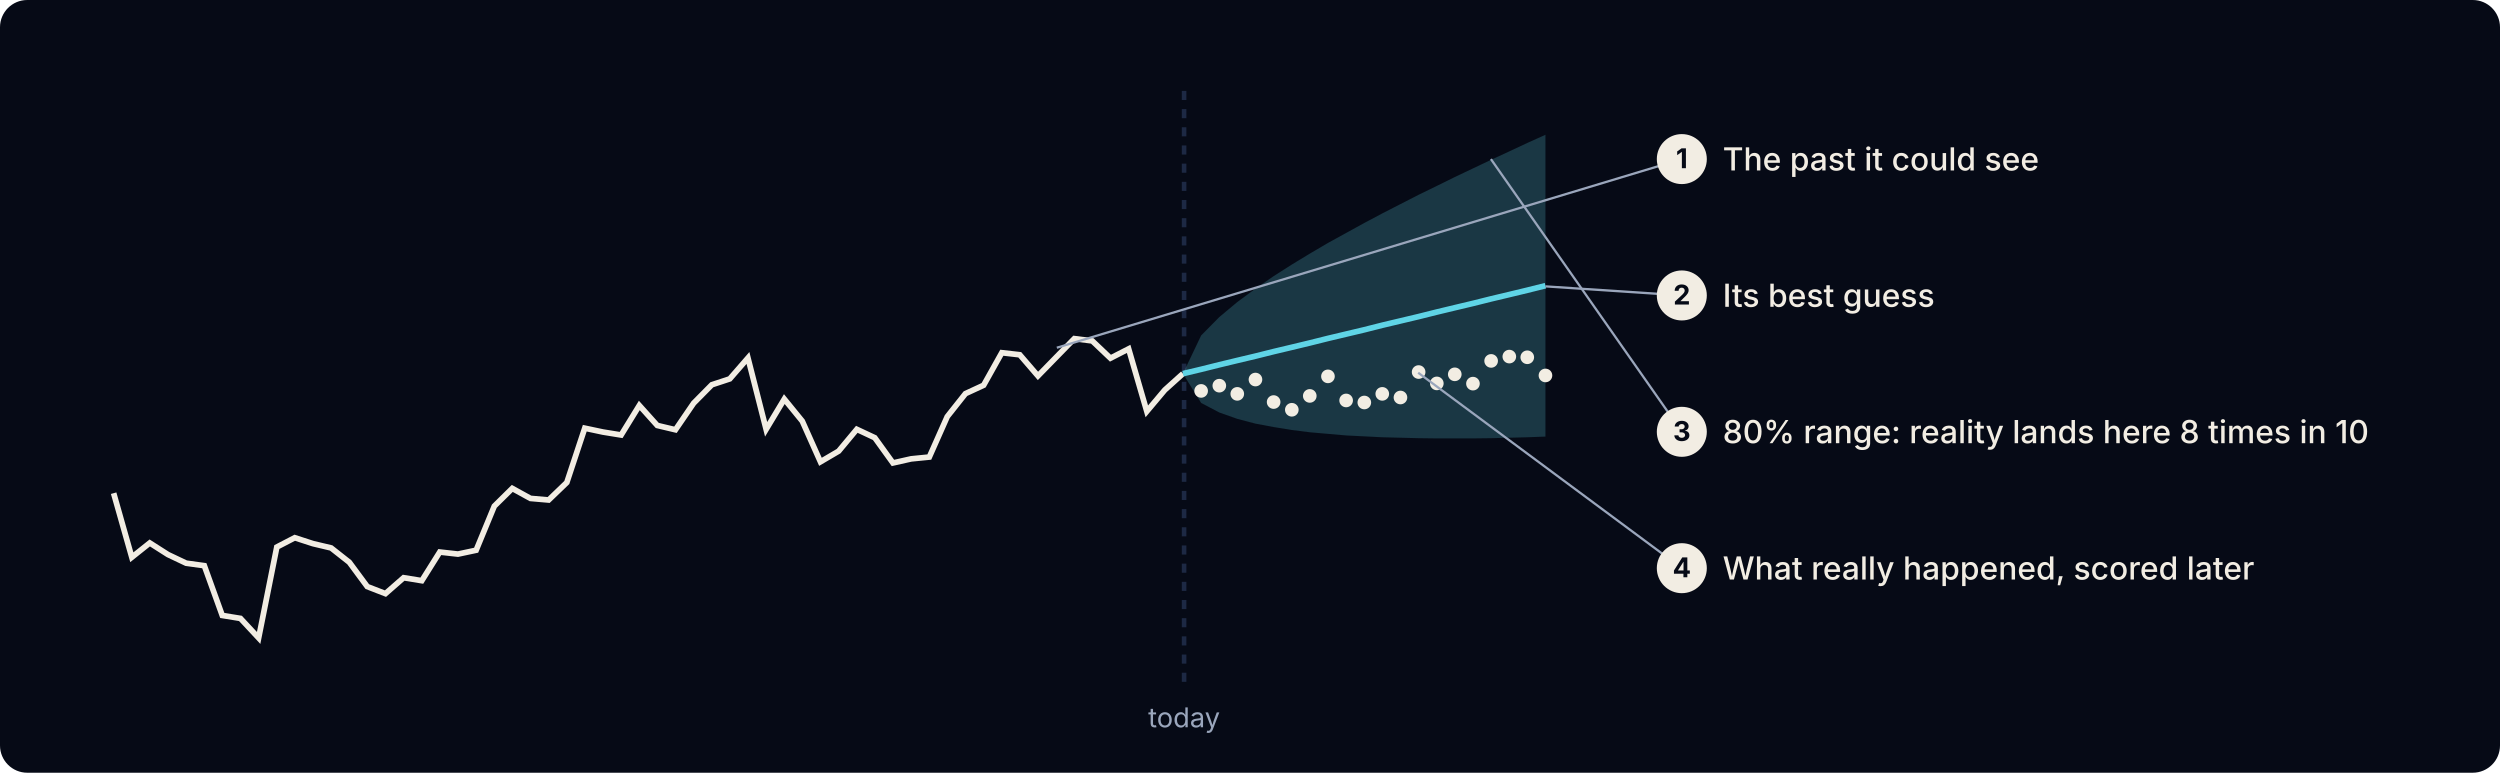
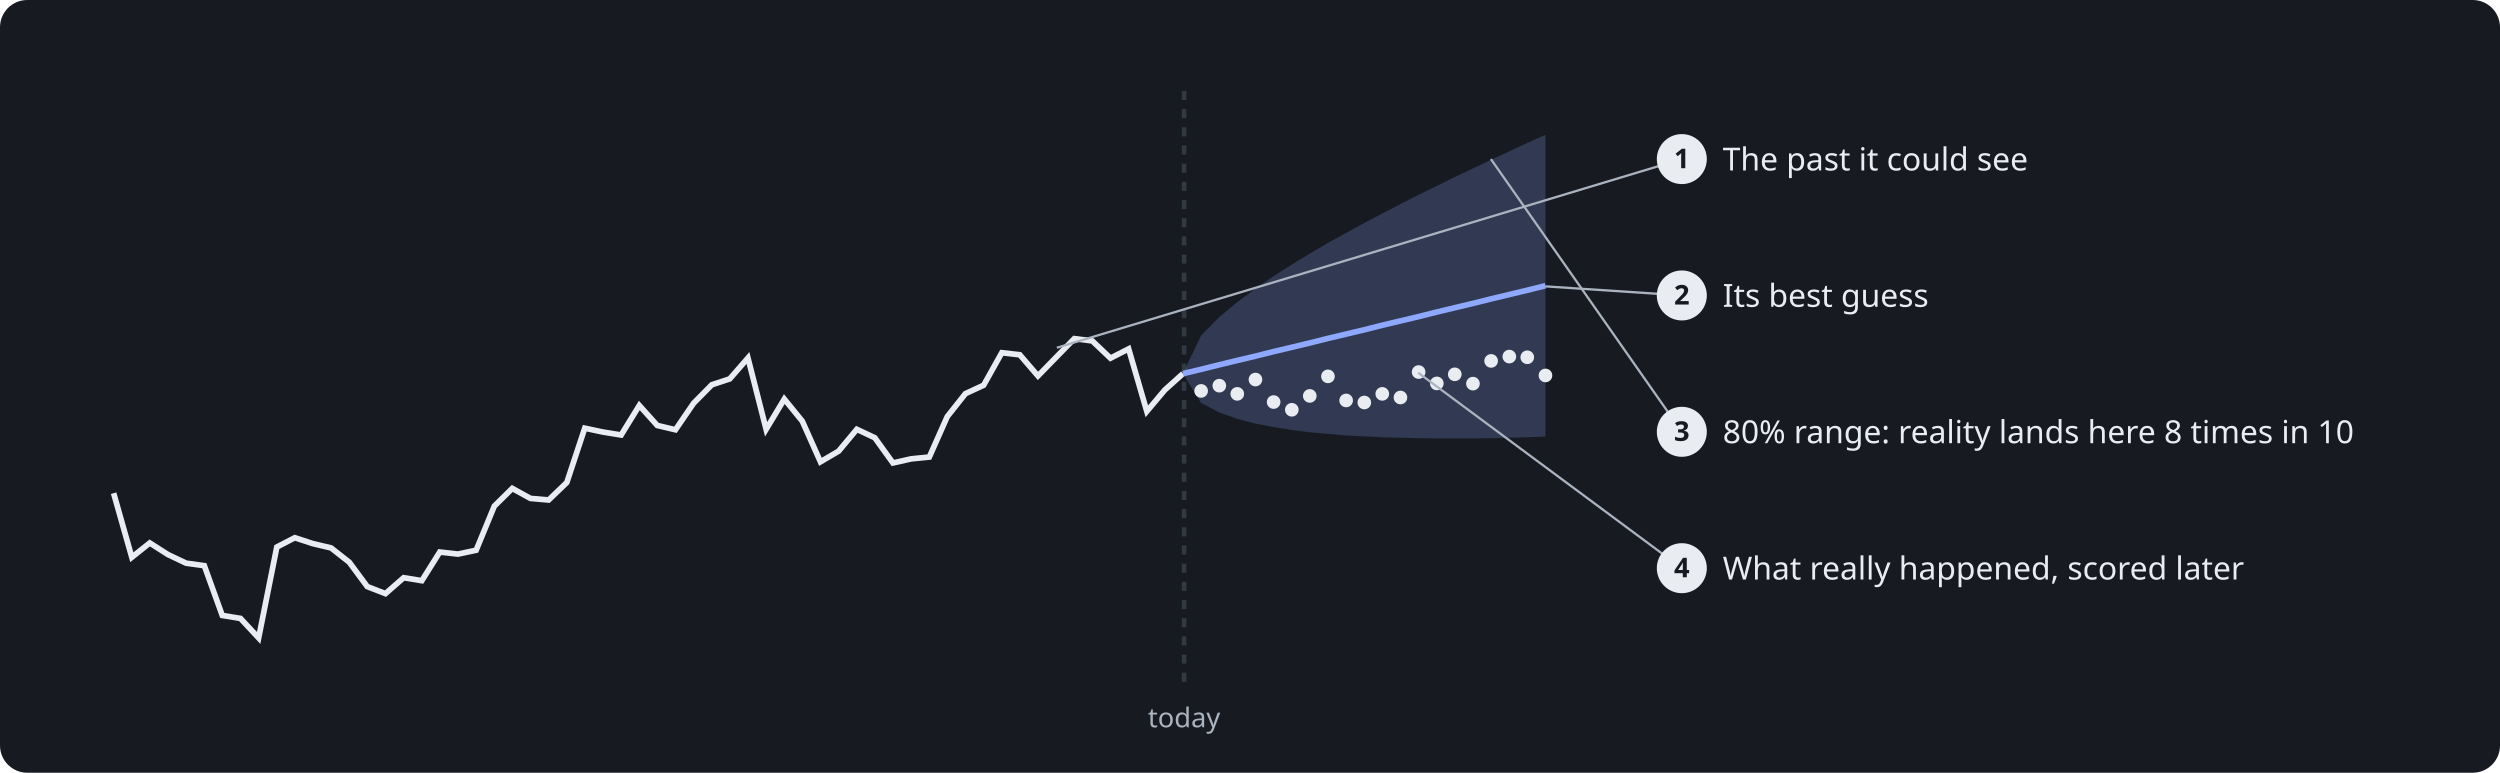
<svg xmlns="http://www.w3.org/2000/svg" viewBox="0 0 1100 340" role="img" aria-label="How to read a forecast fan chart">
  <style>
-   .t { font: 500 14px Inter, system-ui, sans-serif; fill: #f2ede3; }
-   .n { font: 700 12px Inter, system-ui, sans-serif; fill: #060a16; }
-   .m { font: 400 12px Inter, system-ui, sans-serif; fill: #9aa6bc; }
+   .t { font: 500 14px 'IBM Plex Sans', system-ui, sans-serif; fill: #e9edf2; }
+   .n { font: 700 12px 'IBM Plex Sans', system-ui, sans-serif; fill: #171b21; }
+   .m { font: 400 12px 'IBM Plex Sans', system-ui, sans-serif; fill: #aab3bf; }
</style>
-   <rect width="1100" height="340" rx="12" fill="#060a16" />
-   <line x1="521" x2="521" y1="40" y2="300" stroke="#1d2944" stroke-width="2" stroke-dasharray="4 4" />
+   <rect width="1100" height="340" rx="12" fill="#171b21" />
+   <line x1="521" x2="521" y1="40" y2="300" stroke="#323943" stroke-width="2" stroke-dasharray="4 4" />
  <text x="521" y="320" text-anchor="middle" class="m">today</text>
-   <polygon points="520.5,164.4 528.5,147.6 536.5,139.5 544.4,132.9 552.4,127.0 560.4,121.5 568.4,116.4 576.3,111.6 584.3,106.9 592.3,102.5 600.3,98.1 608.2,93.9 616.2,89.8 624.2,85.7 632.2,81.8 640.1,77.9 648.1,74.1 656.1,70.3 664.1,66.6 672.0,62.9 680.0,59.3 680.0,192.1 672.0,192.4 664.1,192.6 656.1,192.8 648.1,192.9 640.1,192.9 632.2,192.9 624.2,192.8 616.2,192.6 608.2,192.4 600.3,192.0 592.3,191.6 584.3,190.9 576.3,190.2 568.4,189.2 560.4,187.9 552.4,186.4 544.4,184.3 536.5,181.5 528.5,177.3 520.5,164.4" fill="#5fd4e6" opacity=".22" />
-   <polyline points="50.0,217.0 58.0,245.2 65.9,238.9 73.9,244.0 81.9,247.8 89.9,248.9 97.8,270.8 105.8,272.1 113.8,280.7 121.8,240.7 129.7,236.6 137.7,239.2 145.7,241.1 153.7,247.4 161.6,258.1 169.6,261.2 177.6,254.2 185.6,255.5 193.5,242.9 201.5,243.8 209.5,242.1 217.5,222.7 225.4,214.9 233.4,219.3 241.4,220.0 249.4,212.3 257.3,188.4 265.3,190.1 273.3,191.4 281.3,178.4 289.2,187.2 297.2,189.1 305.2,177.4 313.2,169.3 321.1,166.7 329.1,157.5 337.1,188.9 345.1,175.6 353.0,185.3 361.0,203.2 369.0,198.5 377.0,188.9 384.9,192.6 392.9,203.7 400.9,201.9 408.9,201.1 416.8,183.3 424.8,173.2 432.8,169.5 440.8,155.2 448.7,156.1 456.7,165.4 464.7,157.2 472.7,149.0 480.6,150.0 488.6,157.6 496.6,153.5 504.6,181.0 512.5,171.6 520.5,164.4" fill="none" stroke="#f2ede3" stroke-width="2.5" />
-   <polyline points="520.5,164.4 528.5,162.5 536.5,160.5 544.4,158.6 552.4,156.7 560.4,154.7 568.4,152.8 576.3,150.9 584.3,148.9 592.3,147.0 600.3,145.1 608.2,143.1 616.2,141.2 624.2,139.3 632.2,137.3 640.1,135.4 648.1,133.5 656.1,131.5 664.1,129.6 672.0,127.7 680.0,125.7" fill="none" stroke="#5fd4e6" stroke-width="2.5" />
-   <circle cx="528.5" cy="172.0" r="3" fill="#f2ede3" />
-   <circle cx="536.5" cy="169.7" r="3" fill="#f2ede3" />
-   <circle cx="544.4" cy="173.3" r="3" fill="#f2ede3" />
-   <circle cx="552.4" cy="167.0" r="3" fill="#f2ede3" />
-   <circle cx="560.4" cy="176.9" r="3" fill="#f2ede3" />
-   <circle cx="568.4" cy="180.3" r="3" fill="#f2ede3" />
-   <circle cx="576.3" cy="174.2" r="3" fill="#f2ede3" />
-   <circle cx="584.3" cy="165.6" r="3" fill="#f2ede3" />
-   <circle cx="592.3" cy="176.2" r="3" fill="#f2ede3" />
-   <circle cx="600.3" cy="177.1" r="3" fill="#f2ede3" />
-   <circle cx="608.2" cy="173.3" r="3" fill="#f2ede3" />
-   <circle cx="616.2" cy="174.9" r="3" fill="#f2ede3" />
-   <circle cx="624.2" cy="163.7" r="3" fill="#f2ede3" />
-   <circle cx="632.2" cy="168.7" r="3" fill="#f2ede3" />
-   <circle cx="640.1" cy="164.7" r="3" fill="#f2ede3" />
-   <circle cx="648.1" cy="168.8" r="3" fill="#f2ede3" />
-   <circle cx="656.1" cy="158.8" r="3" fill="#f2ede3" />
-   <circle cx="664.1" cy="156.9" r="3" fill="#f2ede3" />
-   <circle cx="672.0" cy="157.2" r="3" fill="#f2ede3" />
-   <circle cx="680.0" cy="165.2" r="3" fill="#f2ede3" />
-   <line x1="465" y1="153" x2="740" y2="70" stroke="#9aa6bc" stroke-width="1" />
-   <circle cx="740" cy="70" r="11" fill="#f2ede3" />
+   <polygon points="520.5,164.4 528.5,147.6 536.5,139.5 544.4,132.9 552.4,127.0 560.4,121.5 568.4,116.4 576.3,111.6 584.3,106.9 592.3,102.5 600.3,98.1 608.2,93.9 616.2,89.8 624.2,85.7 632.2,81.8 640.1,77.9 648.1,74.1 656.1,70.3 664.1,66.6 672.0,62.9 680.0,59.3 680.0,192.1 672.0,192.4 664.1,192.6 656.1,192.8 648.1,192.9 640.1,192.9 632.2,192.9 624.2,192.8 616.2,192.6 608.2,192.4 600.3,192.0 592.3,191.6 584.3,190.9 576.3,190.2 568.4,189.2 560.4,187.9 552.4,186.4 544.4,184.3 536.5,181.5 528.5,177.3 520.5,164.4" fill="#8ea8ff" opacity=".22" />
+   <polyline points="50.0,217.0 58.0,245.2 65.9,238.9 73.9,244.0 81.9,247.8 89.9,248.9 97.8,270.8 105.8,272.1 113.8,280.7 121.8,240.7 129.7,236.6 137.7,239.2 145.7,241.1 153.7,247.4 161.6,258.1 169.6,261.2 177.6,254.2 185.6,255.5 193.5,242.9 201.5,243.8 209.5,242.1 217.5,222.7 225.4,214.9 233.4,219.3 241.4,220.0 249.4,212.3 257.3,188.4 265.3,190.1 273.3,191.4 281.3,178.4 289.2,187.2 297.2,189.1 305.2,177.4 313.2,169.3 321.1,166.7 329.1,157.5 337.1,188.9 345.1,175.6 353.0,185.3 361.0,203.2 369.0,198.5 377.0,188.9 384.9,192.6 392.9,203.7 400.9,201.9 408.9,201.1 416.8,183.3 424.8,173.2 432.8,169.5 440.8,155.2 448.7,156.1 456.7,165.4 464.7,157.2 472.7,149.0 480.6,150.0 488.6,157.6 496.6,153.5 504.6,181.0 512.5,171.6 520.5,164.4" fill="none" stroke="#e9edf2" stroke-width="2.5" />
+   <polyline points="520.5,164.4 528.5,162.5 536.5,160.5 544.4,158.6 552.4,156.7 560.4,154.7 568.4,152.8 576.3,150.9 584.3,148.9 592.3,147.0 600.3,145.1 608.2,143.1 616.2,141.2 624.2,139.3 632.2,137.3 640.1,135.4 648.1,133.5 656.1,131.5 664.1,129.6 672.0,127.7 680.0,125.7" fill="none" stroke="#8ea8ff" stroke-width="2.5" />
+   <circle cx="528.5" cy="172.0" r="3" fill="#e9edf2" />
+   <circle cx="536.5" cy="169.7" r="3" fill="#e9edf2" />
+   <circle cx="544.4" cy="173.3" r="3" fill="#e9edf2" />
+   <circle cx="552.4" cy="167.0" r="3" fill="#e9edf2" />
+   <circle cx="560.4" cy="176.9" r="3" fill="#e9edf2" />
+   <circle cx="568.4" cy="180.3" r="3" fill="#e9edf2" />
+   <circle cx="576.3" cy="174.2" r="3" fill="#e9edf2" />
+   <circle cx="584.3" cy="165.6" r="3" fill="#e9edf2" />
+   <circle cx="592.3" cy="176.2" r="3" fill="#e9edf2" />
+   <circle cx="600.3" cy="177.1" r="3" fill="#e9edf2" />
+   <circle cx="608.2" cy="173.3" r="3" fill="#e9edf2" />
+   <circle cx="616.2" cy="174.9" r="3" fill="#e9edf2" />
+   <circle cx="624.2" cy="163.7" r="3" fill="#e9edf2" />
+   <circle cx="632.2" cy="168.7" r="3" fill="#e9edf2" />
+   <circle cx="640.1" cy="164.7" r="3" fill="#e9edf2" />
+   <circle cx="648.1" cy="168.8" r="3" fill="#e9edf2" />
+   <circle cx="656.1" cy="158.8" r="3" fill="#e9edf2" />
+   <circle cx="664.1" cy="156.9" r="3" fill="#e9edf2" />
+   <circle cx="672.0" cy="157.2" r="3" fill="#e9edf2" />
+   <circle cx="680.0" cy="165.2" r="3" fill="#e9edf2" />
+   <line x1="465" y1="153" x2="740" y2="70" stroke="#aab3bf" stroke-width="1" />
+   <circle cx="740" cy="70" r="11" fill="#e9edf2" />
  <text x="740" y="74" text-anchor="middle" class="n">1</text>
  <text x="758" y="75" class="t">The past it could see</text>
-   <line x1="680" y1="126" x2="740" y2="130" stroke="#9aa6bc" stroke-width="1" />
-   <circle cx="740" cy="130" r="11" fill="#f2ede3" />
+   <line x1="680" y1="126" x2="740" y2="130" stroke="#aab3bf" stroke-width="1" />
+   <circle cx="740" cy="130" r="11" fill="#e9edf2" />
  <text x="740" y="134" text-anchor="middle" class="n">2</text>
  <text x="758" y="135" class="t">Its best guess</text>
-   <line x1="656" y1="70" x2="740" y2="190" stroke="#9aa6bc" stroke-width="1" />
-   <circle cx="740" cy="190" r="11" fill="#f2ede3" />
+   <line x1="656" y1="70" x2="740" y2="190" stroke="#aab3bf" stroke-width="1" />
+   <circle cx="740" cy="190" r="11" fill="#e9edf2" />
  <text x="740" y="194" text-anchor="middle" class="n">3</text>
  <text x="758" y="195" class="t">80% range: reality lands here 8 times in 10</text>
-   <line x1="624" y1="164" x2="740" y2="250" stroke="#9aa6bc" stroke-width="1" />
-   <circle cx="740" cy="250" r="11" fill="#f2ede3" />
+   <line x1="624" y1="164" x2="740" y2="250" stroke="#aab3bf" stroke-width="1" />
+   <circle cx="740" cy="250" r="11" fill="#e9edf2" />
  <text x="740" y="254" text-anchor="middle" class="n">4</text>
  <text x="758" y="255" class="t">What really happened, scored later</text>
</svg>
